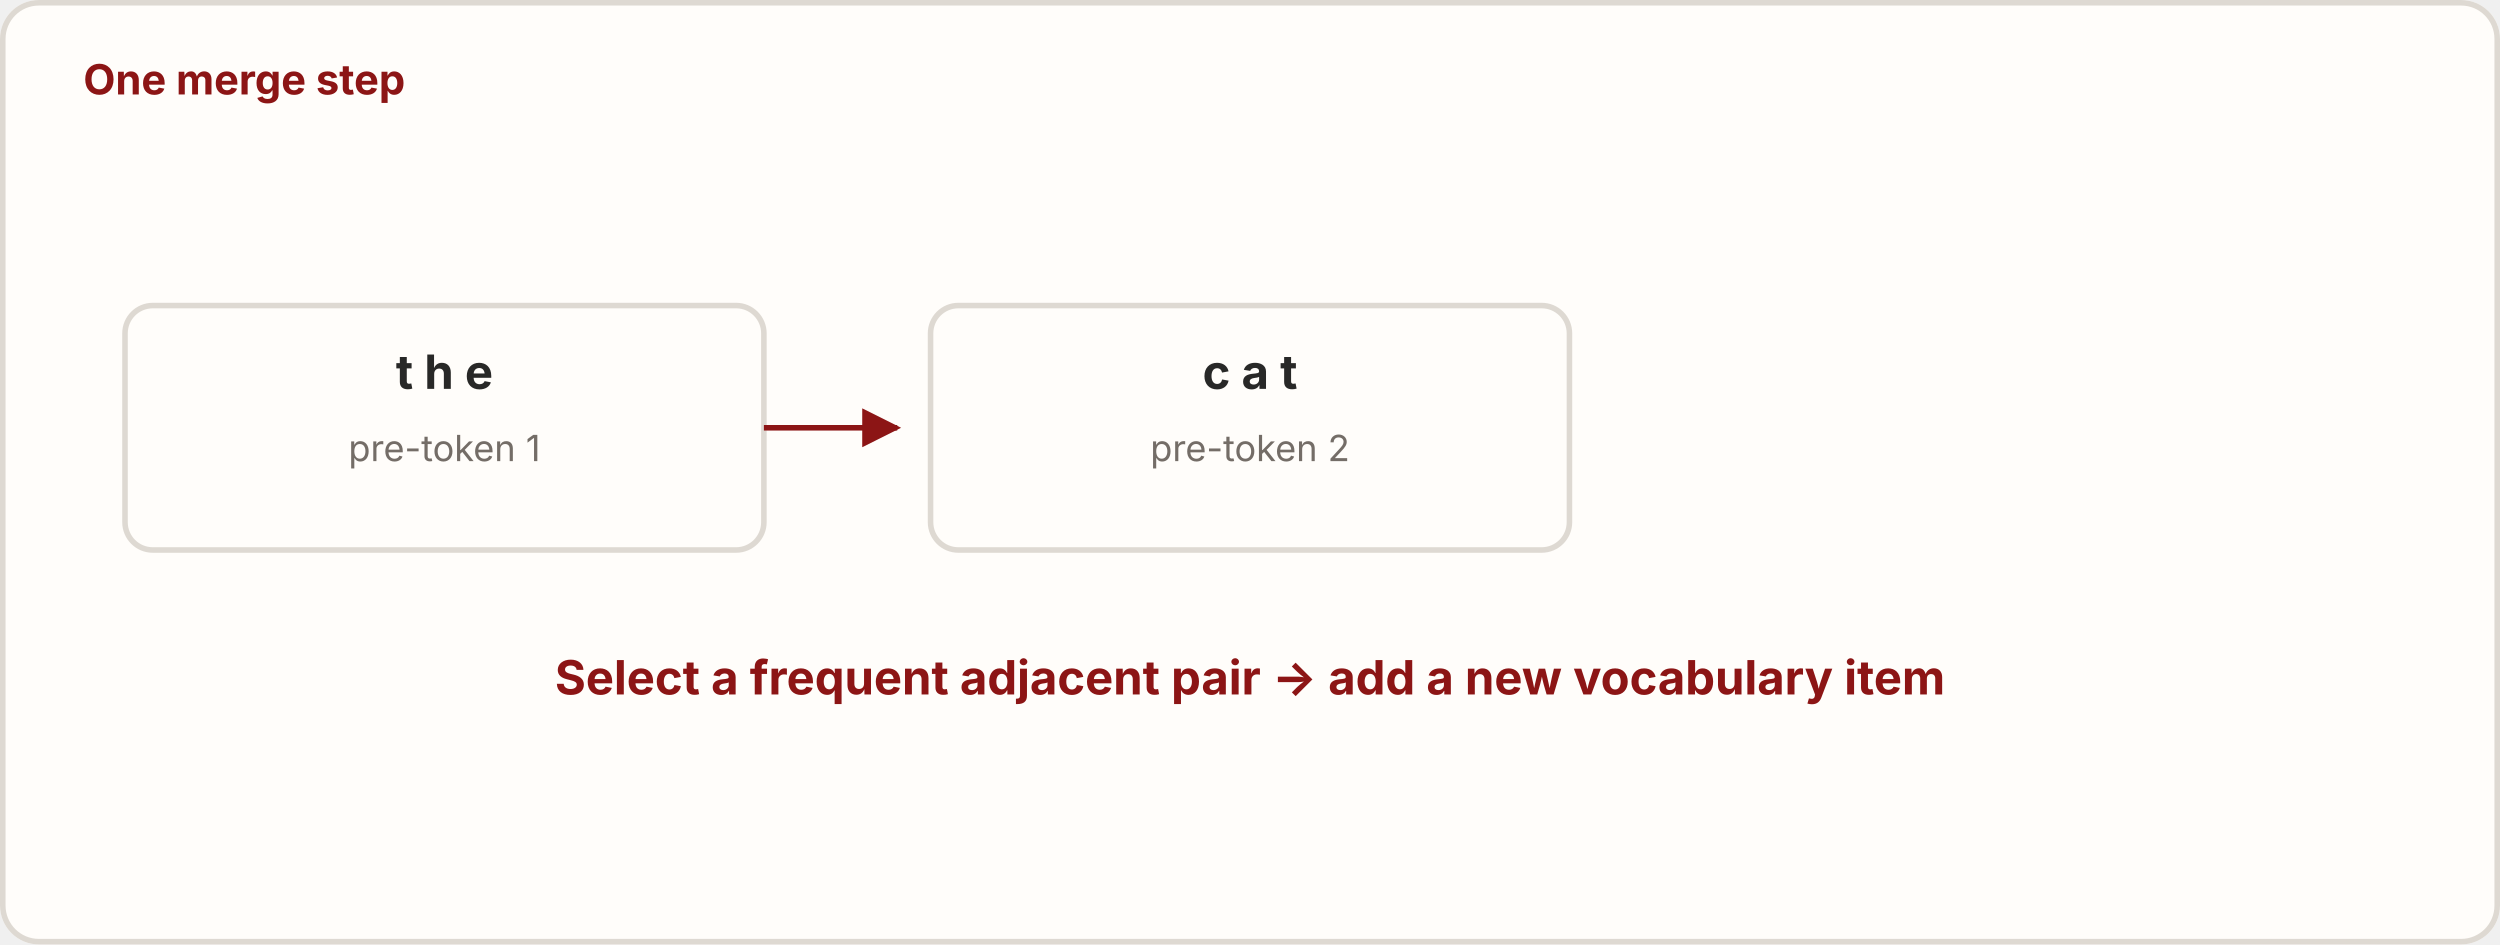
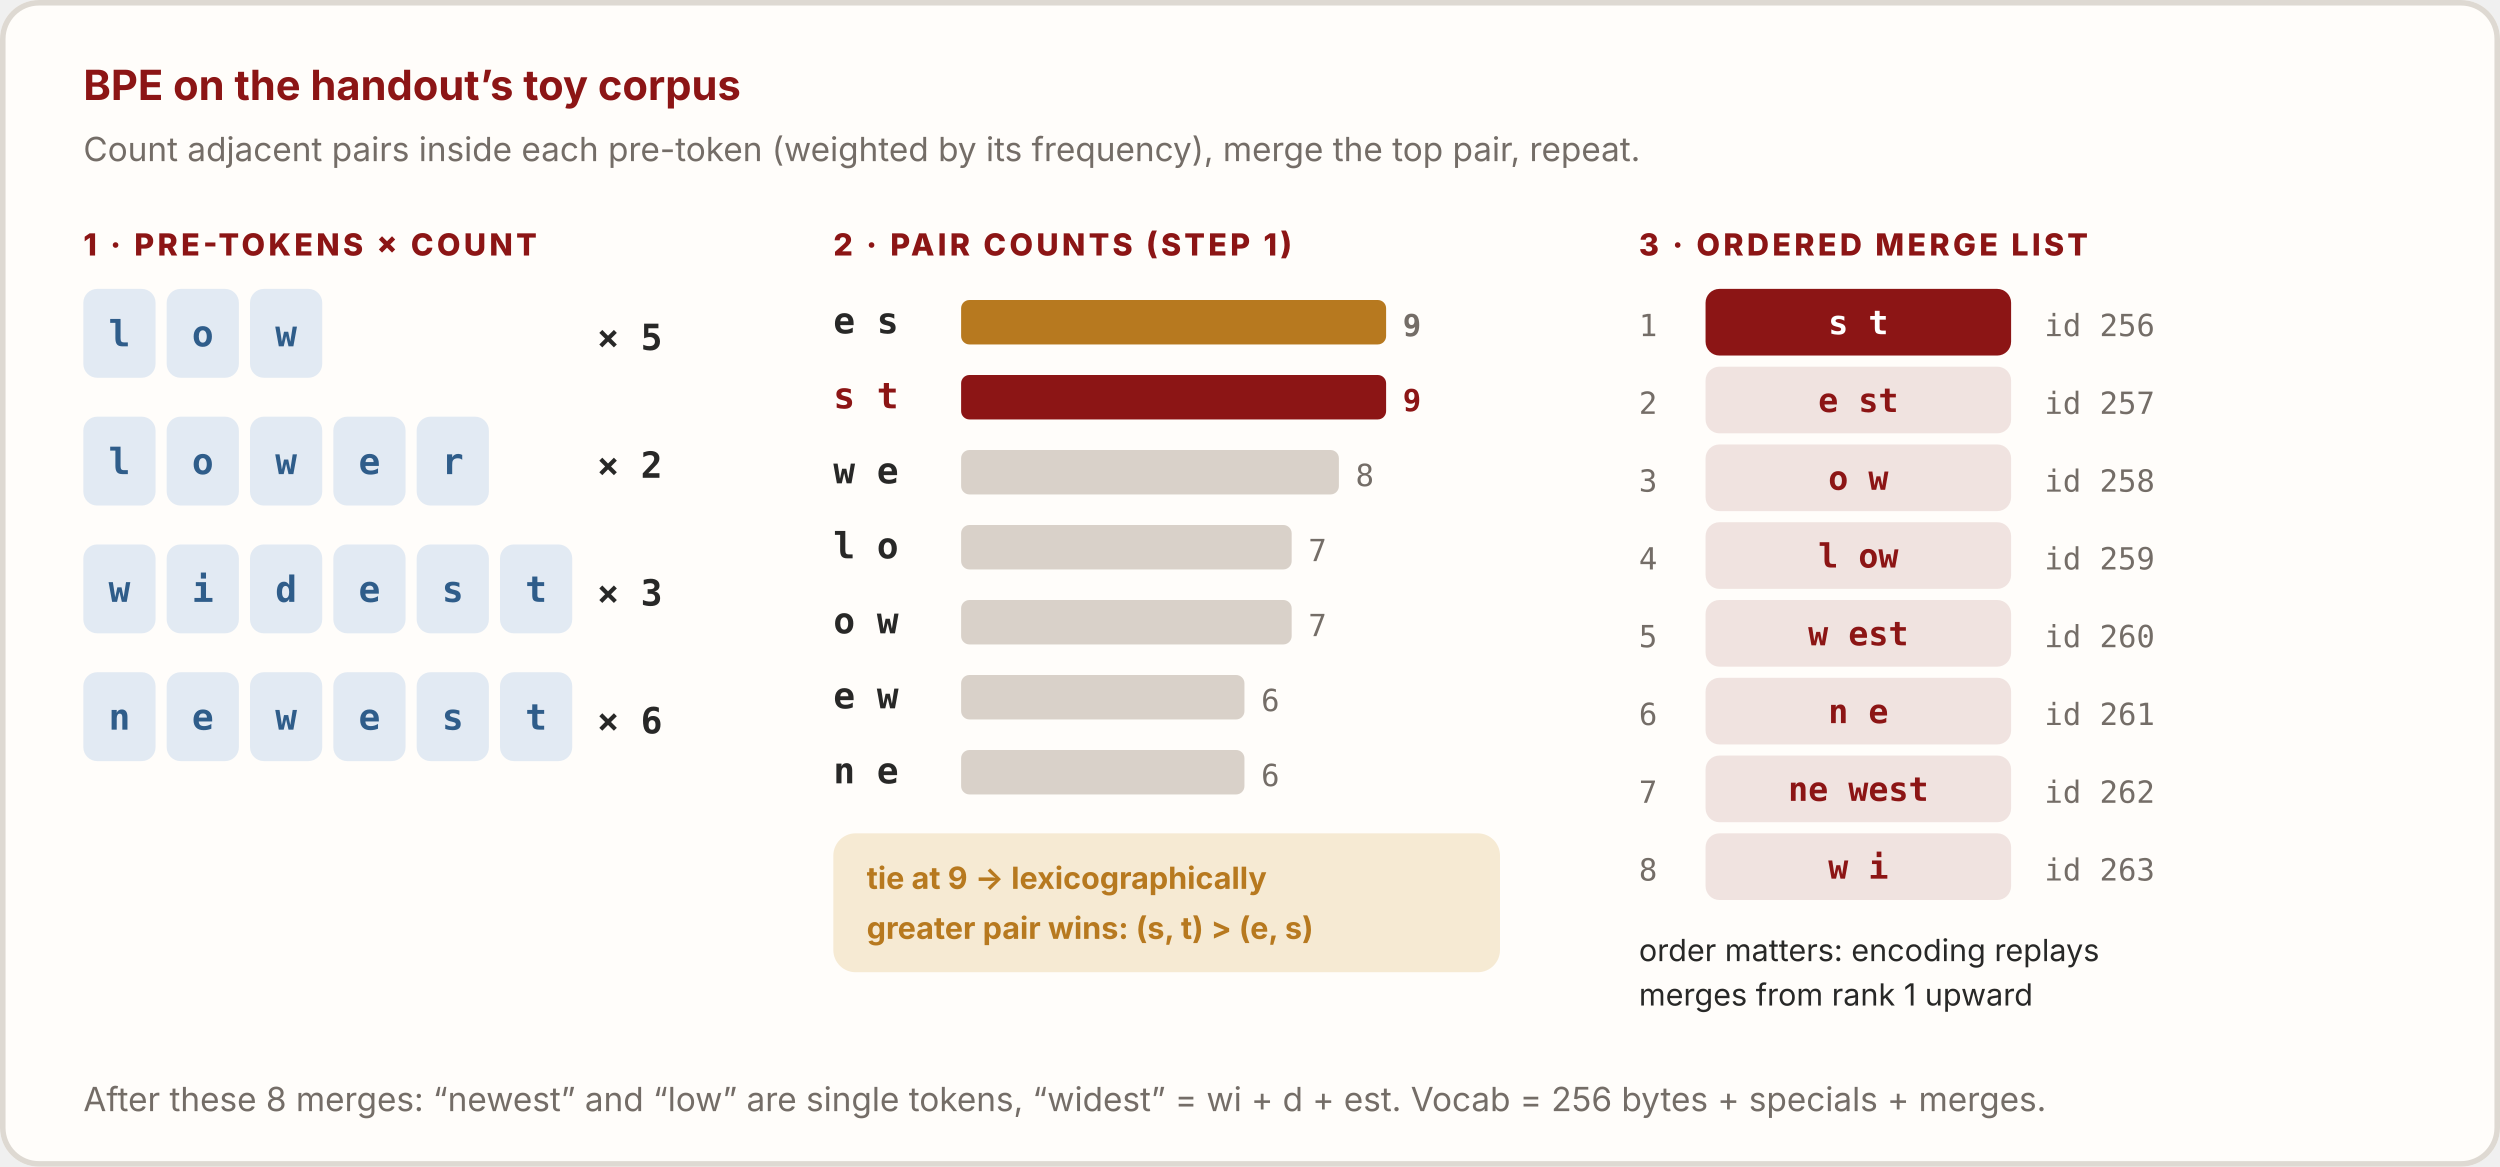
- <svg xmlns="http://www.w3.org/2000/svg" viewBox="0 0 900 340" role="img" aria-labelledby="t d">
+ <svg xmlns="http://www.w3.org/2000/svg" viewBox="0 0 900 420" role="img" aria-labelledby="t d">
  <defs>
    <marker id="arrow" viewBox="0 0 10 10" refX="9" refY="5" markerWidth="7" markerHeight="7" orient="auto-start-reverse">
      <path d="M0 0L10 5L0 10Z" fill="#8c1515" />
    </marker>
+     <marker id="arrow-g" viewBox="0 0 10 10" refX="9" refY="5" markerWidth="7" markerHeight="7" orient="auto-start-reverse">
+       <path d="M0 0L10 5L0 10Z" fill="#746d67" />
+     </marker>
  </defs>
-   <rect width="900" height="340" rx="14" fill="#fffdfa" />
-   <rect x="1" y="1" width="898" height="338" rx="13" fill="none" stroke="#ded9d2" stroke-width="2" />
-   <text x="30" y="34" text-anchor="start" font-family="Inter,Arial,sans-serif" font-size="15" font-weight="700" fill="#8c1515">One merge step</text>
-   <rect x="45" y="110" width="230" height="88" rx="10" fill="#fffdfa" stroke="#ded9d2" stroke-width="2" />
-   <text x="160.0" y="140" text-anchor="middle" font-family="Inter,Arial,sans-serif" font-size="17" font-weight="700" fill="#282827">t  h  e</text>
-   <text x="160.0" y="166" text-anchor="middle" font-family="Inter,Arial,sans-serif" font-size="13" font-weight="400" fill="#746d67">pre-token 1</text>
-   <rect x="335" y="110" width="230" height="88" rx="10" fill="#fffdfa" stroke="#ded9d2" stroke-width="2" />
-   <text x="450.0" y="140" text-anchor="middle" font-family="Inter,Arial,sans-serif" font-size="17" font-weight="700" fill="#282827">c  a  t</text>
-   <text x="450.0" y="166" text-anchor="middle" font-family="Inter,Arial,sans-serif" font-size="13" font-weight="400" fill="#746d67">pre-token 2</text>
-   <path d="M275 154L323 154" fill="none" stroke="#8c1515" stroke-width="2" marker-end="url(#arrow)" />
-   <text x="450" y="250" text-anchor="middle" font-family="Inter,Arial,sans-serif" font-size="17" font-weight="700" fill="#8c1515">Select a frequent adjacent pair → add a new vocabulary item</text>
+   <rect width="900" height="420" rx="14" fill="#fffdfa" />
+   <rect x="1" y="1" width="898" height="418" rx="13" fill="none" stroke="#ded9d2" stroke-width="2" />
+   <text x="30" y="36" text-anchor="start" font-family="Inter,Arial,sans-serif" font-size="15" font-weight="700" fill="#8c1515">BPE on the handout’s toy corpus</text>
+   <text x="30" y="58" text-anchor="start" font-family="Inter,Arial,sans-serif" font-size="12" font-weight="400" fill="#746d67">Count adjacent pairs inside each pre-token (weighted by its frequency), merge the top pair, repeat.</text>
+   <text x="30" y="92" text-anchor="start" font-family="Inter,Arial,sans-serif" font-size="11" font-weight="800" fill="#8c1515" letter-spacing="1.2">1 · PRE-TOKENS × COUNT</text>
+   <rect x="30" y="104" width="26" height="32" rx="5" fill="#e2eaf3" stroke="none" stroke-width="0" />
+   <text x="43" y="124.68" text-anchor="middle" font-family="ui-monospace,Menlo,Consolas,monospace" font-size="13" font-weight="700" fill="#2f5d8a">l</text>
+   <rect x="60" y="104" width="26" height="32" rx="5" fill="#e2eaf3" stroke="none" stroke-width="0" />
+   <text x="73" y="124.68" text-anchor="middle" font-family="ui-monospace,Menlo,Consolas,monospace" font-size="13" font-weight="700" fill="#2f5d8a">o</text>
+   <rect x="90" y="104" width="26" height="32" rx="5" fill="#e2eaf3" stroke="none" stroke-width="0" />
+   <text x="103" y="124.68" text-anchor="middle" font-family="ui-monospace,Menlo,Consolas,monospace" font-size="13" font-weight="700" fill="#2f5d8a">w</text>
+   <text x="215" y="126" text-anchor="start" font-family="ui-monospace,Menlo,Consolas,monospace" font-size="13" font-weight="700" fill="#282827">× 5</text>
+   <rect x="30" y="150" width="26" height="32" rx="5" fill="#e2eaf3" stroke="none" stroke-width="0" />
+   <text x="43" y="170.68" text-anchor="middle" font-family="ui-monospace,Menlo,Consolas,monospace" font-size="13" font-weight="700" fill="#2f5d8a">l</text>
+   <rect x="60" y="150" width="26" height="32" rx="5" fill="#e2eaf3" stroke="none" stroke-width="0" />
+   <text x="73" y="170.68" text-anchor="middle" font-family="ui-monospace,Menlo,Consolas,monospace" font-size="13" font-weight="700" fill="#2f5d8a">o</text>
+   <rect x="90" y="150" width="26" height="32" rx="5" fill="#e2eaf3" stroke="none" stroke-width="0" />
+   <text x="103" y="170.68" text-anchor="middle" font-family="ui-monospace,Menlo,Consolas,monospace" font-size="13" font-weight="700" fill="#2f5d8a">w</text>
+   <rect x="120" y="150" width="26" height="32" rx="5" fill="#e2eaf3" stroke="none" stroke-width="0" />
+   <text x="133" y="170.68" text-anchor="middle" font-family="ui-monospace,Menlo,Consolas,monospace" font-size="13" font-weight="700" fill="#2f5d8a">e</text>
+   <rect x="150" y="150" width="26" height="32" rx="5" fill="#e2eaf3" stroke="none" stroke-width="0" />
+   <text x="163" y="170.68" text-anchor="middle" font-family="ui-monospace,Menlo,Consolas,monospace" font-size="13" font-weight="700" fill="#2f5d8a">r</text>
+   <text x="215" y="172" text-anchor="start" font-family="ui-monospace,Menlo,Consolas,monospace" font-size="13" font-weight="700" fill="#282827">× 2</text>
+   <rect x="30" y="196" width="26" height="32" rx="5" fill="#e2eaf3" stroke="none" stroke-width="0" />
+   <text x="43" y="216.68" text-anchor="middle" font-family="ui-monospace,Menlo,Consolas,monospace" font-size="13" font-weight="700" fill="#2f5d8a">w</text>
+   <rect x="60" y="196" width="26" height="32" rx="5" fill="#e2eaf3" stroke="none" stroke-width="0" />
+   <text x="73" y="216.68" text-anchor="middle" font-family="ui-monospace,Menlo,Consolas,monospace" font-size="13" font-weight="700" fill="#2f5d8a">i</text>
+   <rect x="90" y="196" width="26" height="32" rx="5" fill="#e2eaf3" stroke="none" stroke-width="0" />
+   <text x="103" y="216.68" text-anchor="middle" font-family="ui-monospace,Menlo,Consolas,monospace" font-size="13" font-weight="700" fill="#2f5d8a">d</text>
+   <rect x="120" y="196" width="26" height="32" rx="5" fill="#e2eaf3" stroke="none" stroke-width="0" />
+   <text x="133" y="216.68" text-anchor="middle" font-family="ui-monospace,Menlo,Consolas,monospace" font-size="13" font-weight="700" fill="#2f5d8a">e</text>
+   <rect x="150" y="196" width="26" height="32" rx="5" fill="#e2eaf3" stroke="none" stroke-width="0" />
+   <text x="163" y="216.68" text-anchor="middle" font-family="ui-monospace,Menlo,Consolas,monospace" font-size="13" font-weight="700" fill="#2f5d8a">s</text>
+   <rect x="180" y="196" width="26" height="32" rx="5" fill="#e2eaf3" stroke="none" stroke-width="0" />
+   <text x="193" y="216.68" text-anchor="middle" font-family="ui-monospace,Menlo,Consolas,monospace" font-size="13" font-weight="700" fill="#2f5d8a">t</text>
+   <text x="215" y="218" text-anchor="start" font-family="ui-monospace,Menlo,Consolas,monospace" font-size="13" font-weight="700" fill="#282827">× 3</text>
+   <rect x="30" y="242" width="26" height="32" rx="5" fill="#e2eaf3" stroke="none" stroke-width="0" />
+   <text x="43" y="262.68" text-anchor="middle" font-family="ui-monospace,Menlo,Consolas,monospace" font-size="13" font-weight="700" fill="#2f5d8a">n</text>
+   <rect x="60" y="242" width="26" height="32" rx="5" fill="#e2eaf3" stroke="none" stroke-width="0" />
+   <text x="73" y="262.68" text-anchor="middle" font-family="ui-monospace,Menlo,Consolas,monospace" font-size="13" font-weight="700" fill="#2f5d8a">e</text>
+   <rect x="90" y="242" width="26" height="32" rx="5" fill="#e2eaf3" stroke="none" stroke-width="0" />
+   <text x="103" y="262.68" text-anchor="middle" font-family="ui-monospace,Menlo,Consolas,monospace" font-size="13" font-weight="700" fill="#2f5d8a">w</text>
+   <rect x="120" y="242" width="26" height="32" rx="5" fill="#e2eaf3" stroke="none" stroke-width="0" />
+   <text x="133" y="262.68" text-anchor="middle" font-family="ui-monospace,Menlo,Consolas,monospace" font-size="13" font-weight="700" fill="#2f5d8a">e</text>
+   <rect x="150" y="242" width="26" height="32" rx="5" fill="#e2eaf3" stroke="none" stroke-width="0" />
+   <text x="163" y="262.68" text-anchor="middle" font-family="ui-monospace,Menlo,Consolas,monospace" font-size="13" font-weight="700" fill="#2f5d8a">s</text>
+   <rect x="180" y="242" width="26" height="32" rx="5" fill="#e2eaf3" stroke="none" stroke-width="0" />
+   <text x="193" y="262.68" text-anchor="middle" font-family="ui-monospace,Menlo,Consolas,monospace" font-size="13" font-weight="700" fill="#2f5d8a">t</text>
+   <text x="215" y="264" text-anchor="start" font-family="ui-monospace,Menlo,Consolas,monospace" font-size="13" font-weight="700" fill="#282827">× 6</text>
+   <text x="300" y="92" text-anchor="start" font-family="Inter,Arial,sans-serif" font-size="11" font-weight="800" fill="#8c1515" letter-spacing="1.2">2 · PAIR COUNTS (STEP 1)</text>
+   <text x="300" y="120" text-anchor="start" font-family="ui-monospace,Menlo,Consolas,monospace" font-size="13" font-weight="700" fill="#282827">e s</text>
+   <rect x="346" y="108" width="153" height="16" rx="3" fill="#b7791f" stroke="none" stroke-width="0" />
+   <text x="505" y="121" text-anchor="start" font-family="ui-monospace,Menlo,Consolas,monospace" font-size="11" font-weight="700" fill="#746d67">9</text>
+   <text x="300" y="147" text-anchor="start" font-family="ui-monospace,Menlo,Consolas,monospace" font-size="13" font-weight="700" fill="#8c1515">s t</text>
+   <rect x="346" y="135" width="153" height="16" rx="3" fill="#8c1515" stroke="none" stroke-width="0" />
+   <text x="505" y="148" text-anchor="start" font-family="ui-monospace,Menlo,Consolas,monospace" font-size="11" font-weight="700" fill="#8c1515">9</text>
+   <text x="300" y="174" text-anchor="start" font-family="ui-monospace,Menlo,Consolas,monospace" font-size="13" font-weight="700" fill="#282827">w e</text>
+   <rect x="346" y="162" width="136" height="16" rx="3" fill="#d9d1c9" stroke="none" stroke-width="0" />
+   <text x="488" y="175" text-anchor="start" font-family="ui-monospace,Menlo,Consolas,monospace" font-size="11" font-weight="400" fill="#746d67">8</text>
+   <text x="300" y="201" text-anchor="start" font-family="ui-monospace,Menlo,Consolas,monospace" font-size="13" font-weight="700" fill="#282827">l o</text>
+   <rect x="346" y="189" width="119" height="16" rx="3" fill="#d9d1c9" stroke="none" stroke-width="0" />
+   <text x="471" y="202" text-anchor="start" font-family="ui-monospace,Menlo,Consolas,monospace" font-size="11" font-weight="400" fill="#746d67">7</text>
+   <text x="300" y="228" text-anchor="start" font-family="ui-monospace,Menlo,Consolas,monospace" font-size="13" font-weight="700" fill="#282827">o w</text>
+   <rect x="346" y="216" width="119" height="16" rx="3" fill="#d9d1c9" stroke="none" stroke-width="0" />
+   <text x="471" y="229" text-anchor="start" font-family="ui-monospace,Menlo,Consolas,monospace" font-size="11" font-weight="400" fill="#746d67">7</text>
+   <text x="300" y="255" text-anchor="start" font-family="ui-monospace,Menlo,Consolas,monospace" font-size="13" font-weight="700" fill="#282827">e w</text>
+   <rect x="346" y="243" width="102" height="16" rx="3" fill="#d9d1c9" stroke="none" stroke-width="0" />
+   <text x="454" y="256" text-anchor="start" font-family="ui-monospace,Menlo,Consolas,monospace" font-size="11" font-weight="400" fill="#746d67">6</text>
+   <text x="300" y="282" text-anchor="start" font-family="ui-monospace,Menlo,Consolas,monospace" font-size="13" font-weight="700" fill="#282827">n e</text>
+   <rect x="346" y="270" width="102" height="16" rx="3" fill="#d9d1c9" stroke="none" stroke-width="0" />
+   <text x="454" y="283" text-anchor="start" font-family="ui-monospace,Menlo,Consolas,monospace" font-size="11" font-weight="400" fill="#746d67">6</text>
+   <rect x="300" y="300" width="240" height="50" rx="8" fill="#f6ead3" stroke="none" stroke-width="0" />
+   <text x="312" y="320" text-anchor="start" font-family="Inter,Arial,sans-serif" font-size="11" font-weight="700" fill="#b7791f">tie at 9 → lexicographically</text>
+   <text x="312" y="338" text-anchor="start" font-family="Inter,Arial,sans-serif" font-size="11" font-weight="700" fill="#b7791f">greater pair wins: (s, t) &gt; (e, s)</text>
+   <text x="590" y="92" text-anchor="start" font-family="Inter,Arial,sans-serif" font-size="11" font-weight="800" fill="#8c1515" letter-spacing="1.2">3 · ORDERED MERGE LIST</text>
+   <text x="590" y="121" text-anchor="start" font-family="ui-monospace,Menlo,Consolas,monospace" font-size="11" font-weight="400" fill="#746d67"> 1</text>
+   <rect x="614" y="104" width="110" height="24" rx="5" fill="#8c1515" stroke="none" stroke-width="0" />
+   <text x="669" y="120.32" text-anchor="middle" font-family="ui-monospace,Menlo,Consolas,monospace" font-size="12" font-weight="700" fill="#ffffff">s t</text>
+   <text x="736" y="121" text-anchor="start" font-family="ui-monospace,Menlo,Consolas,monospace" font-size="11" font-weight="400" fill="#746d67">id 256</text>
+   <text x="590" y="149" text-anchor="start" font-family="ui-monospace,Menlo,Consolas,monospace" font-size="11" font-weight="400" fill="#746d67"> 2</text>
+   <rect x="614" y="132" width="110" height="24" rx="5" fill="#f0e3e0" stroke="none" stroke-width="0" />
+   <text x="669" y="148.32" text-anchor="middle" font-family="ui-monospace,Menlo,Consolas,monospace" font-size="12" font-weight="700" fill="#8c1515">e st</text>
+   <text x="736" y="149" text-anchor="start" font-family="ui-monospace,Menlo,Consolas,monospace" font-size="11" font-weight="400" fill="#746d67">id 257</text>
+   <text x="590" y="177" text-anchor="start" font-family="ui-monospace,Menlo,Consolas,monospace" font-size="11" font-weight="400" fill="#746d67"> 3</text>
+   <rect x="614" y="160" width="110" height="24" rx="5" fill="#f0e3e0" stroke="none" stroke-width="0" />
+   <text x="669" y="176.32" text-anchor="middle" font-family="ui-monospace,Menlo,Consolas,monospace" font-size="12" font-weight="700" fill="#8c1515">o w</text>
+   <text x="736" y="177" text-anchor="start" font-family="ui-monospace,Menlo,Consolas,monospace" font-size="11" font-weight="400" fill="#746d67">id 258</text>
+   <text x="590" y="205" text-anchor="start" font-family="ui-monospace,Menlo,Consolas,monospace" font-size="11" font-weight="400" fill="#746d67"> 4</text>
+   <rect x="614" y="188" width="110" height="24" rx="5" fill="#f0e3e0" stroke="none" stroke-width="0" />
+   <text x="669" y="204.32" text-anchor="middle" font-family="ui-monospace,Menlo,Consolas,monospace" font-size="12" font-weight="700" fill="#8c1515">l ow</text>
+   <text x="736" y="205" text-anchor="start" font-family="ui-monospace,Menlo,Consolas,monospace" font-size="11" font-weight="400" fill="#746d67">id 259</text>
+   <text x="590" y="233" text-anchor="start" font-family="ui-monospace,Menlo,Consolas,monospace" font-size="11" font-weight="400" fill="#746d67"> 5</text>
+   <rect x="614" y="216" width="110" height="24" rx="5" fill="#f0e3e0" stroke="none" stroke-width="0" />
+   <text x="669" y="232.32" text-anchor="middle" font-family="ui-monospace,Menlo,Consolas,monospace" font-size="12" font-weight="700" fill="#8c1515">w est</text>
+   <text x="736" y="233" text-anchor="start" font-family="ui-monospace,Menlo,Consolas,monospace" font-size="11" font-weight="400" fill="#746d67">id 260</text>
+   <text x="590" y="261" text-anchor="start" font-family="ui-monospace,Menlo,Consolas,monospace" font-size="11" font-weight="400" fill="#746d67"> 6</text>
+   <rect x="614" y="244" width="110" height="24" rx="5" fill="#f0e3e0" stroke="none" stroke-width="0" />
+   <text x="669" y="260.32" text-anchor="middle" font-family="ui-monospace,Menlo,Consolas,monospace" font-size="12" font-weight="700" fill="#8c1515">n e</text>
+   <text x="736" y="261" text-anchor="start" font-family="ui-monospace,Menlo,Consolas,monospace" font-size="11" font-weight="400" fill="#746d67">id 261</text>
+   <text x="590" y="289" text-anchor="start" font-family="ui-monospace,Menlo,Consolas,monospace" font-size="11" font-weight="400" fill="#746d67"> 7</text>
+   <rect x="614" y="272" width="110" height="24" rx="5" fill="#f0e3e0" stroke="none" stroke-width="0" />
+   <text x="669" y="288.32" text-anchor="middle" font-family="ui-monospace,Menlo,Consolas,monospace" font-size="12" font-weight="700" fill="#8c1515">ne west</text>
+   <text x="736" y="289" text-anchor="start" font-family="ui-monospace,Menlo,Consolas,monospace" font-size="11" font-weight="400" fill="#746d67">id 262</text>
+   <text x="590" y="317" text-anchor="start" font-family="ui-monospace,Menlo,Consolas,monospace" font-size="11" font-weight="400" fill="#746d67"> 8</text>
+   <rect x="614" y="300" width="110" height="24" rx="5" fill="#f0e3e0" stroke="none" stroke-width="0" />
+   <text x="669" y="316.32" text-anchor="middle" font-family="ui-monospace,Menlo,Consolas,monospace" font-size="12" font-weight="700" fill="#8c1515">w i</text>
+   <text x="736" y="317" text-anchor="start" font-family="ui-monospace,Menlo,Consolas,monospace" font-size="11" font-weight="400" fill="#746d67">id 263</text>
+   <text x="590" y="346" text-anchor="start" font-family="Inter,Arial,sans-serif" font-size="11" font-weight="400" fill="#282827">order matters: encoding replays</text>
+   <text x="590" y="362" text-anchor="start" font-family="Inter,Arial,sans-serif" font-size="11" font-weight="400" fill="#282827">merges from rank 1 upward</text>
+   <text x="30" y="400" text-anchor="start" font-family="Inter,Arial,sans-serif" font-size="12" font-weight="400" fill="#746d67">After these 8 merges: “newest” and “low” are single tokens, “widest” = wi + d + est. Vocab = 256 bytes + specials + merges.</text>
</svg>
